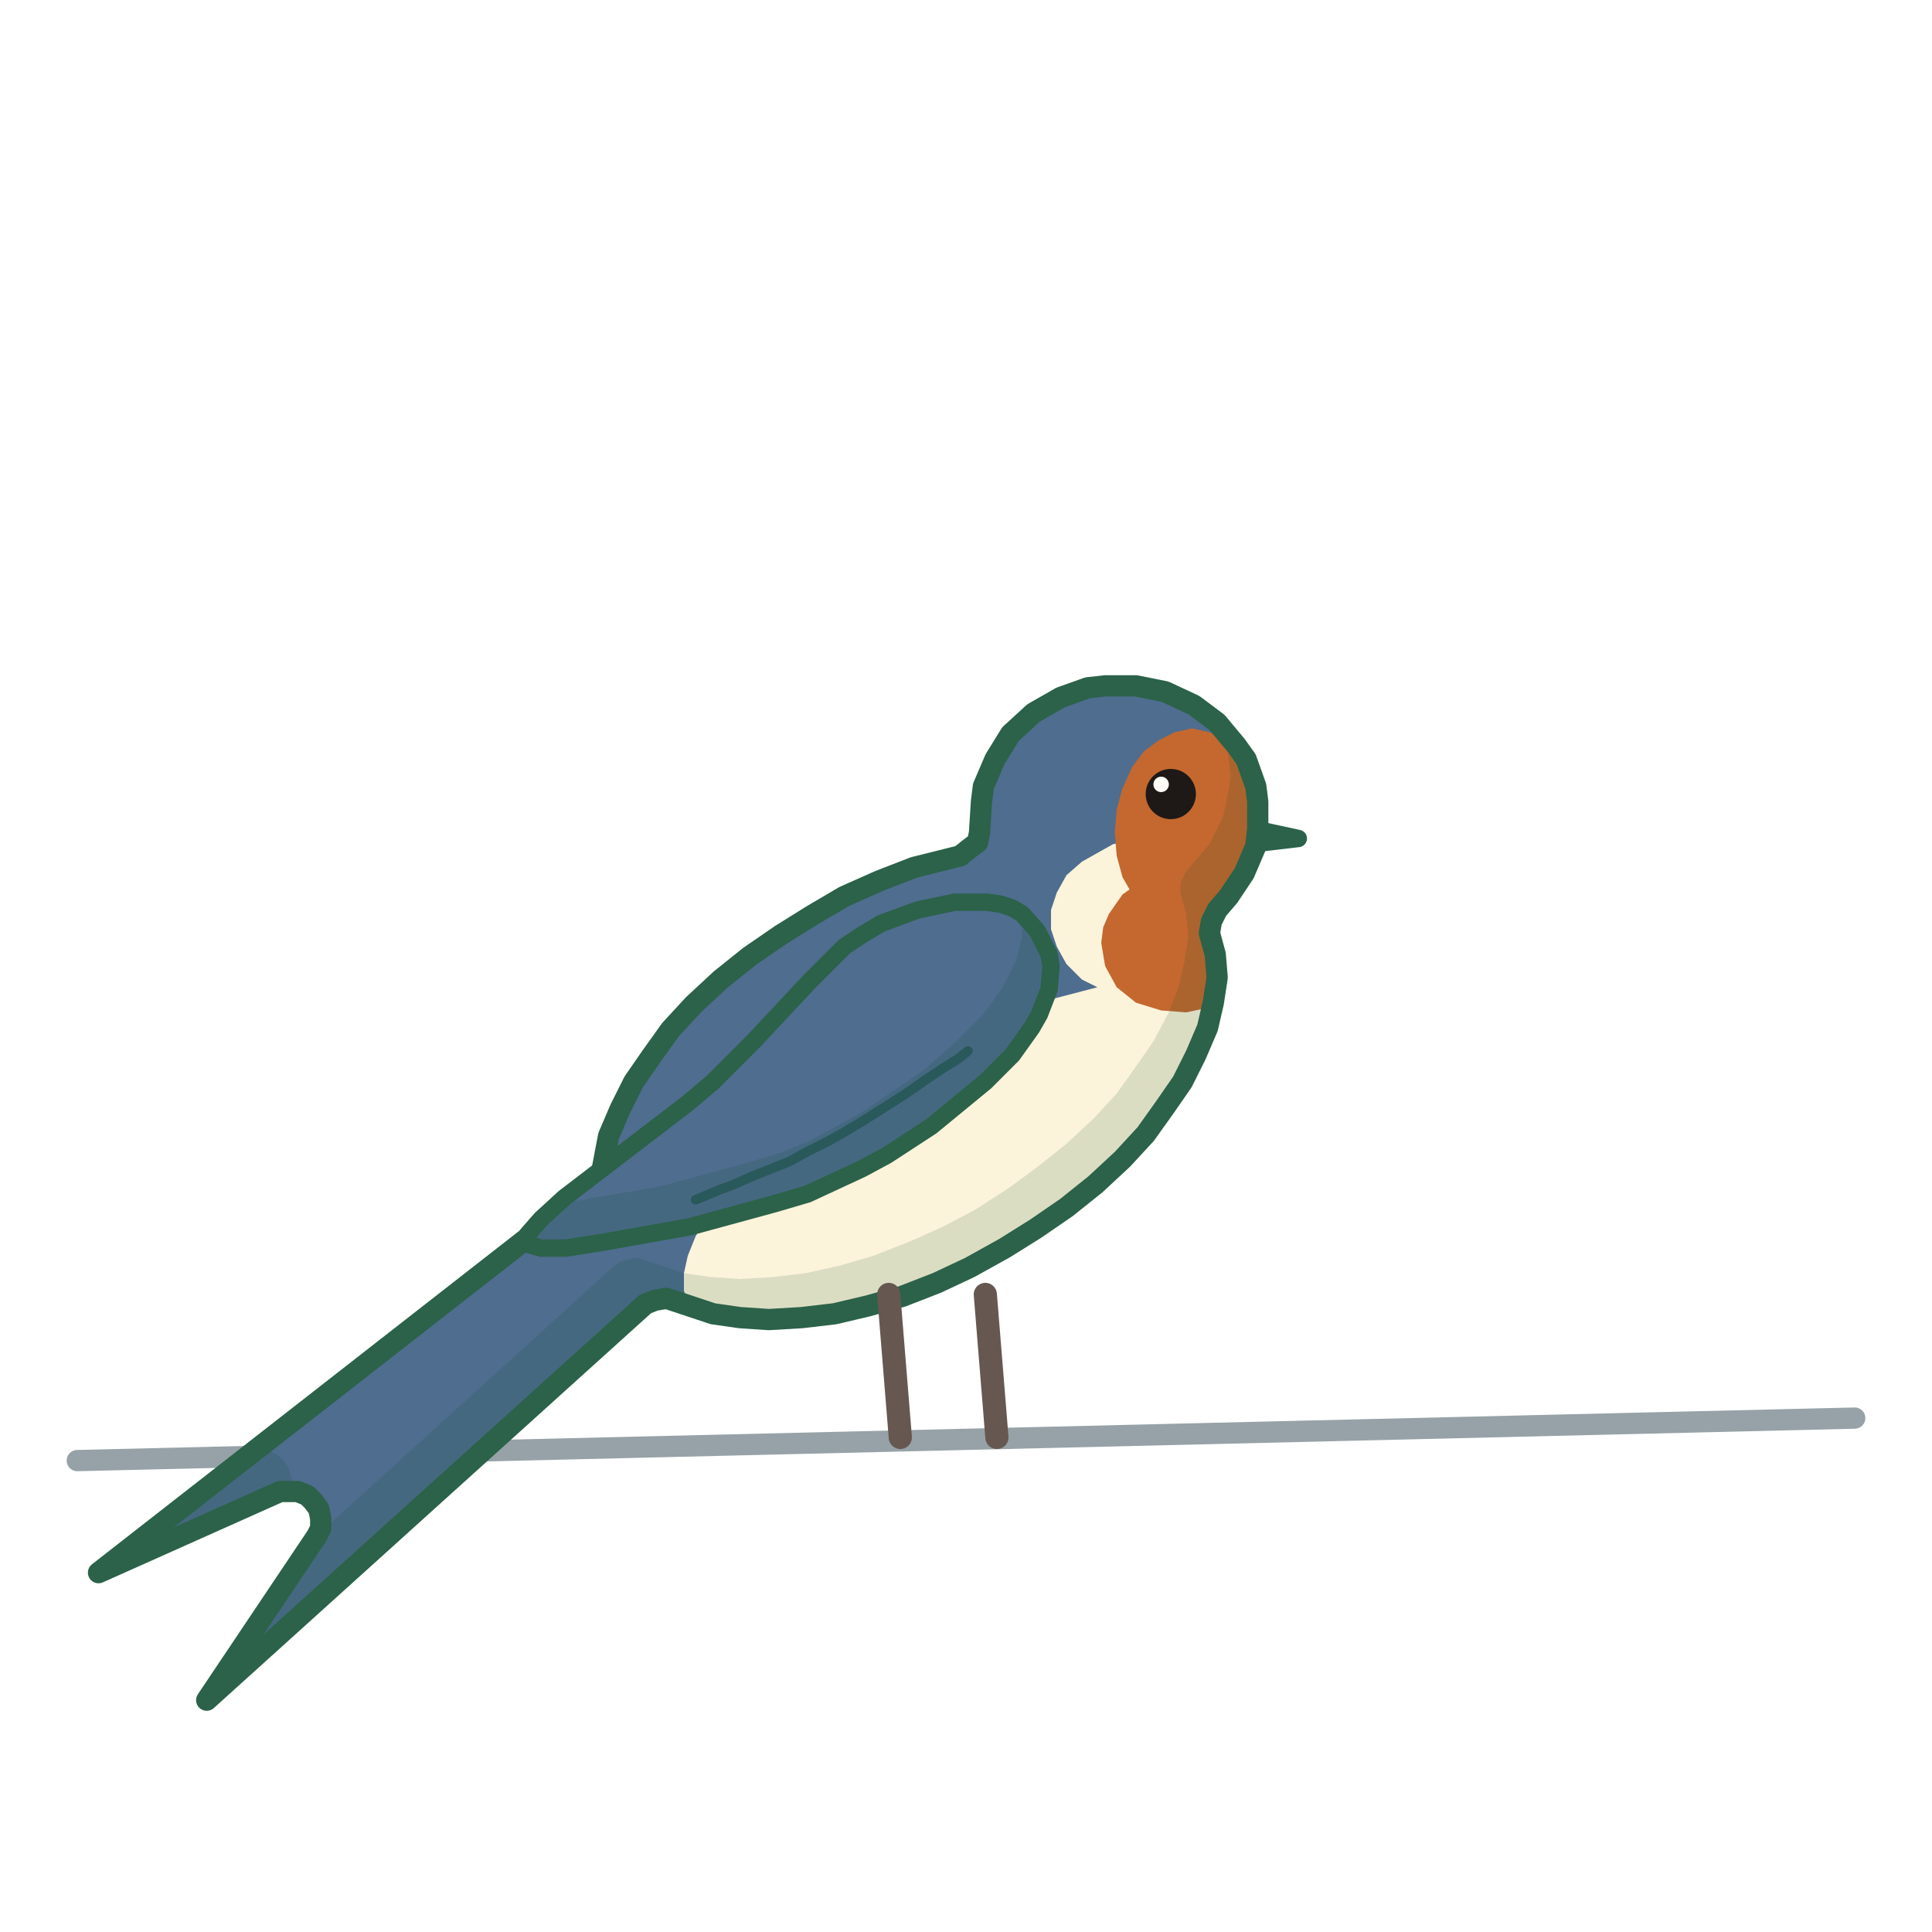
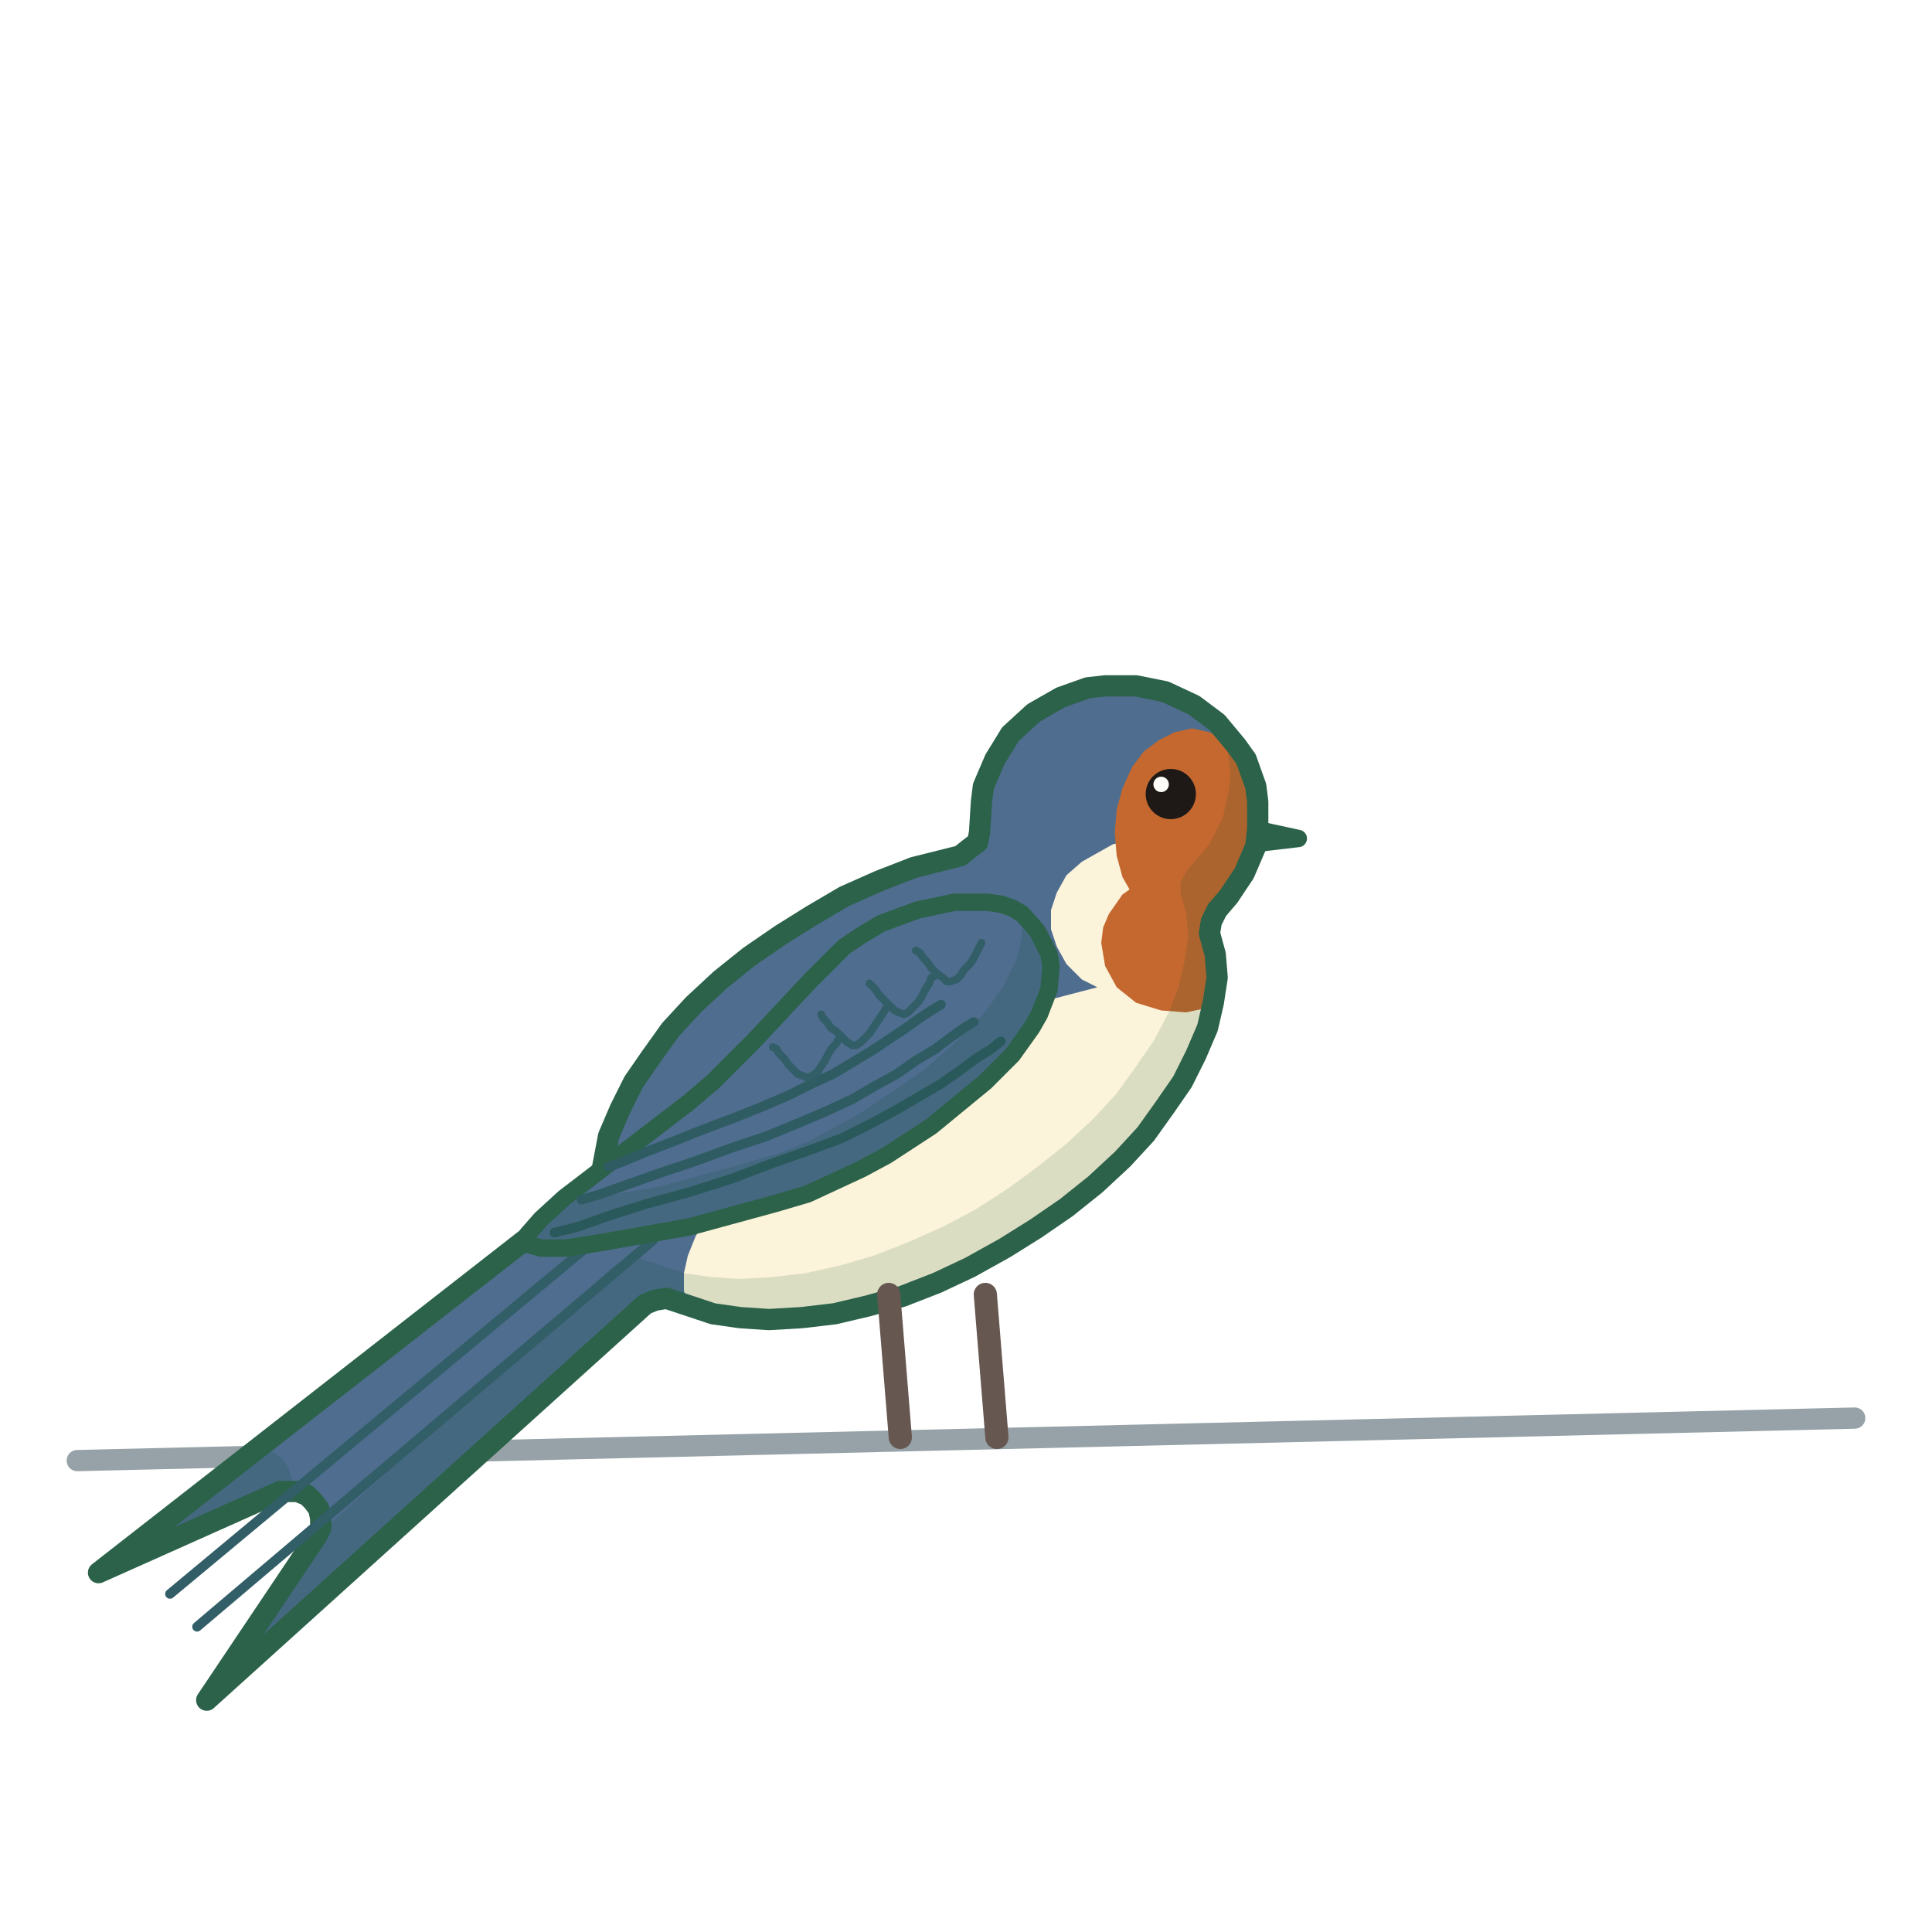
<svg xmlns="http://www.w3.org/2000/svg" width="100" height="100" viewBox="0 0 100 100">
  <g stroke-linecap="round" stroke-linejoin="round">
    <path d="M4,75.6 L96,73.4" fill="none" stroke="#96A2A7" stroke-width="1.1" />
    <path d="M61.2,42.1 L67.2,43.4 L61.2,44.1 Z" fill="#4B3A33" stroke="none" />
    <path d="M61.2,44.1 L61.2,42.1 L67.2,43.4 Z" fill="#06472A" fill-opacity="0.13" stroke="none" />
    <path d="M61.2,42.1 L67.2,43.4 L61.2,44.1 Z" fill="none" stroke="#2B6249" stroke-width="0.9" />
    <path d="M5.1,81.4 L30.6,61.5 L31.1,60.9 L31.5,58.8 L32.1,57.4 L32.8,56 L33.7,54.7 L34.7,53.3 L35.9,52 L37.3,50.7 L38.8,49.5 L40.4,48.4 L42,47.4 L43.7,46.4 L45.5,45.6 L47.3,44.9 L49.7,44.3 L50.2,43.9 L50.6,43.6 L50.7,43.1 L50.8,41.5 L50.9,40.7 L51.5,39.3 L52.3,38 L53.5,36.9 L54.9,36.1 L56.3,35.6 L57.2,35.5 L58.8,35.5 L60.3,35.8 L61.8,36.5 L63,37.4 L64,38.6 L64.5,39.3 L65,40.7 L65.1,41.5 L65.1,42.9 L65,43.8 L64.4,45.2 L63.6,46.4 L63,47.1 L62.7,47.7 L62.6,48.3 L62.9,49.4 L63,50.6 L62.8,51.9 L62.5,53.2 L61.9,54.6 L61.2,56 L60.3,57.3 L59.3,58.7 L58.1,60 L56.7,61.3 L55.2,62.5 L53.6,63.6 L52,64.6 L50.2,65.6 L48.5,66.4 L46.7,67.1 L44.9,67.6 L43.2,68 L41.5,68.2 L39.8,68.3 L38.3,68.2 L36.9,68 L34.5,67.2 L33.9,67.3 L33.4,67.5 L10.7,88 L16.4,79.5 L16.6,79.1 L16.6,78.6 L16.5,78.1 L16.2,77.7 L15.9,77.4 L15.4,77.2 L15,77.2 L14.5,77.2 Z" fill="#4F6D8F" stroke="none" />
    <path d="M38.3,63.3 L33.9,67.3 L33.2,67.7 L10.7,88 L16.3,79.7 L16.6,78.9 L18.8,75.5 L15.1,77.2 L14.3,77.3 L5.1,81.4 L30.5,61.6 L31,61 L34.3,58.5 L34.5,58.5 L38.3,63 Z" fill="#4F6D8F" stroke="none" />
    <path d="M64.2,44.6 L64.6,44.9 L64.5,45.1 L64,45.8 L62.9,47.2 L62.7,47.7 L62.6,48.3 L62.9,49.4 L63,50.6 L62.8,51.8 L62.5,53.2 L61.9,54.6 L61.2,56 L60.4,57.3 L59.3,58.7 L58.1,60 L56.7,61.3 L55.3,62.5 L53.6,63.6 L52,64.6 L50.3,65.6 L48.5,66.4 L46.7,67.1 L45,67.6 L43.1,68 L41.5,68.2 L39.9,68.3 L38.2,68.2 L36.9,68 L35.7,67.7 L35.4,66.8 L35.4,65.9 L35.6,65 L36,64 L36.6,63 L37.3,61.9 L38.3,60.8 L40.8,58.6 L43.8,56.5 L47.2,54.6 L49,53.7 L52.7,52.3 L54.5,51.7 L56.8,51.1 L56,50.7 L55.2,49.9 L54.7,49 L54.4,48.1 L54.4,47.1 L54.7,46.2 L55.2,45.3 L56,44.6 L57.6,43.7 L58.8,43.4 L60.1,43.3 L61.4,43.4 L62.6,43.7 Z" fill="#FBF3DA" stroke="none" />
    <path d="M64.2,38.9 L64.8,40 L65.1,41.5 L65.1,43 L64.7,44.5 L64,45.8 L62.8,47.4 L62.6,47.8 L62.6,48.3 L61.7,48.4 L60.8,48.3 L60.4,48.1 L59.6,47.6 L58.9,46.8 L58.1,45.4 L57.8,44.3 L57.7,43.1 L57.8,41.9 L58.1,40.8 L58.6,39.7 L59.2,38.9 L60,38.3 L60.8,37.9 L61.7,37.7 L62.6,37.9 L63.5,38.3 Z" fill="#C4682F" stroke="none" />
    <path d="M63.8,46.2 L62.9,47.2 L62.6,47.8 L62.6,48.3 L62.9,49.4 L63,50.6 L62.8,52.1 L61.4,52.4 L60.1,52.3 L58.8,51.9 L57.8,51.1 L57.2,50 L57,48.8 L57.1,48 L57.4,47.3 L58.1,46.3 L58.8,45.8 L59.7,45.4 L61,45.2 L62.3,45.4 Z" fill="#C4682F" stroke="none" />
    <path d="M5.2,81.3 L13.2,75.1 L13.8,75.1 L14.2,75.2 L14.6,75.5 L14.9,75.9 L15.1,76.5 L15,77.2 L14.3,77.3 Z" fill="#06472A" fill-opacity="0.13" stroke="none" />
    <path d="M16.5,79.4 L31.7,65.6 L32.1,65.3 L32.5,65.2 L33,65.1 L35.4,65.9 L36.8,66.1 L38.3,66.2 L40,66.1 L41.7,65.9 L43.5,65.5 L45.2,65 L47,64.3 L48.8,63.5 L50.5,62.6 L52.2,61.5 L53.7,60.4 L55.2,59.2 L56.6,57.9 L57.8,56.6 L58.8,55.2 L59.7,53.9 L60.5,52.4 L61,51.1 L61.3,49.8 L61.5,48.5 L61.4,47.3 L61.1,46.2 L61.1,45.7 L61.4,45.1 L62.6,43.7 L63.3,42.3 L63.6,40.9 L63.7,40.1 L63.5,38.6 L63.1,37.4 L63.6,38 L64.4,39.2 L64.8,40 L65.1,41.4 L65.1,42.9 L65,43.8 L64.4,45.2 L63.6,46.4 L63,47.1 L62.7,47.7 L62.6,48.3 L62.9,49.4 L63,50.6 L62.8,51.9 L62.5,53.2 L61.9,54.6 L61.2,56 L60.4,57.3 L59.3,58.7 L58.1,60 L56.7,61.3 L55.2,62.5 L53.7,63.6 L52,64.7 L50.3,65.6 L48.5,66.4 L46.7,67.1 L45,67.6 L43.2,68 L41.5,68.2 L39.8,68.3 L38.3,68.2 L36.9,68 L34.5,67.2 L33.9,67.3 L33.4,67.5 L10.7,88 Z" fill="#06472A" fill-opacity="0.13" stroke="none" />
    <path d="M5.1,81.4 L30.6,61.5 L31.1,60.9 L31.5,58.8 L32.1,57.4 L32.8,56 L33.7,54.7 L34.7,53.3 L35.9,52 L37.3,50.7 L38.8,49.5 L40.4,48.4 L42,47.4 L43.7,46.4 L45.5,45.6 L47.3,44.9 L49.7,44.3 L50.2,43.9 L50.6,43.6 L50.7,43.1 L50.8,41.5 L50.9,40.7 L51.5,39.3 L52.3,38 L53.5,36.9 L54.9,36.1 L56.3,35.6 L57.2,35.5 L58.8,35.5 L60.3,35.8 L61.8,36.5 L63,37.4 L64,38.6 L64.5,39.3 L65,40.7 L65.1,41.5 L65.1,42.9 L65,43.8 L64.4,45.2 L63.6,46.4 L63,47.1 L62.7,47.7 L62.6,48.3 L62.9,49.4 L63,50.6 L62.8,51.9 L62.5,53.2 L61.9,54.6 L61.2,56 L60.3,57.3 L59.3,58.7 L58.1,60 L56.7,61.3 L55.2,62.5 L53.6,63.6 L52,64.6 L50.2,65.6 L48.5,66.4 L46.7,67.1 L44.9,67.6 L43.2,68 L41.5,68.2 L39.8,68.3 L38.3,68.2 L36.9,68 L34.5,67.2 L33.9,67.3 L33.4,67.5 L10.7,88 L16.4,79.5 L16.6,79.1 L16.6,78.6 L16.5,78.1 L16.2,77.7 L15.9,77.4 L15.4,77.2 L15,77.2 L14.5,77.2 Z" fill="none" stroke="#2B6249" stroke-width="1.1" />
+     <path d="M33.8,64.2 L10.2,84.2" fill="none" stroke="#325E67" stroke-width="0.5" />
+     <path d="M32.6,62.7 L8.8,82.5" fill="none" stroke="#325E67" stroke-width="0.5" />
    <path d="M51.1,46.7 L51.8,46.8 L52.4,47 L52.9,47.3 L53.7,48.2 L54.3,49.4 L54.4,50 L54.3,51.2 L53.8,52.5 L53.4,53.2 L52.4,54.6 L51,56 L48.2,58.3 L45.9,59.8 L44.6,60.5 L41.8,61.8 L40.1,62.3 L35.7,63.5 L31.2,64.3 L29.3,64.6 L28,64.6 L27.3,64.4 L27.3,63.9 L28,63.1 L29.2,62 L35.6,57.1 L36.9,56 L39,53.9 L41.9,50.8 L43.7,49 L44.6,48.4 L45.6,47.8 L47.5,47.1 L49.4,46.7 Z" fill="#4F6D8F" stroke="none" />
    <path d="M28,63.1 L28.9,62.3 L31.9,61.8 L34.2,61.4 L38.6,60.2 L40.3,59.7 L41.8,59.1 L44.4,57.7 L45.6,56.9 L47.8,55.4 L49.5,53.9 L50.9,52.5 L51.9,51.1 L52.6,49.7 L52.9,48.5 L52.9,47.9 L52.7,47.2 L53.3,47.7 L53.7,48.2 L54.3,49.4 L54.4,50.6 L54.1,51.8 L53.8,52.5 L53,53.9 L51.8,55.3 L50.2,56.7 L48.2,58.3 L45.9,59.8 L43.3,61.2 L41.8,61.8 L38,62.9 L33.4,63.9 L29.3,64.6 L28,64.6 L27.3,64.4 L27.3,63.9 Z" fill="#06472A" fill-opacity="0.13" stroke="none" />
    <path d="M51.1,46.7 L51.8,46.8 L52.4,47 L52.9,47.3 L53.7,48.2 L54.3,49.4 L54.4,50 L54.3,51.2 L53.8,52.5 L53.4,53.2 L52.4,54.6 L51,56 L48.2,58.3 L45.9,59.8 L44.6,60.5 L41.8,61.8 L40.1,62.3 L35.7,63.5 L31.2,64.3 L29.3,64.6 L28,64.6 L27.3,64.4 L27.3,63.9 L28,63.1 L29.2,62 L35.6,57.1 L36.9,56 L39,53.9 L41.9,50.8 L43.7,49 L44.6,48.4 L45.6,47.8 L47.5,47.1 L49.4,46.7 Z" fill="none" stroke="#2B6249" stroke-width="0.9" />
-     <path d="M50.1,54.4 L49.6,54.8 L48.8,55.3 L47.9,55.9 L46.9,56.6 L45.8,57.3 L44.7,58 L43.7,58.6 L42.8,59.1 L41.8,59.6 L40.9,60.1 L39.9,60.5 L38.9,60.9 L38,61.3 L37.2,61.6 L36.5,61.9 L36,62.1" fill="none" stroke="#29595A" stroke-width="0.5" />
+     <path d="M51.8,53.9 L51.3,54.3 L50.5,54.8 L49.7,55.4 L48.7,56.1 L47.5,56.8 L46.3,57.5 L45,58.2 L43.6,58.9 L42,59.5 L40,60.2 L37.9,61 L35.7,61.7 L33.5,62.3 L31.6,62.9 L29.9,63.5 L28.7,63.8" fill="none" stroke="#29595A" stroke-width="0.5" />
+     <path d="M50.4,52.9 L49.9,53.2 L49.2,53.7 L48.4,54.3 L47.4,54.9 L46.4,55.6 L45.3,56.2 L44.1,56.9 L42.8,57.5 L41.4,58.1 L39.7,58.8 L37.9,59.4 L36,60.1 L34.2,60.7 L32.5,61.3 L31.1,61.8 L30.1,62.1" fill="none" stroke="#2E5C62" stroke-width="0.5" />
+     <path d="M48.7,52 L48.2,52.3 L47.6,52.7 L46.9,53.2 L46,53.8 L45.1,54.4 L44.1,55 L43.1,55.6 L42,56.1 L40.8,56.7 L39.4,57.3 L37.9,57.9 L36.3,58.5 L34.8,59.1 L33.5,59.6 L32.3,60.1 L31.5,60.4" fill="none" stroke="#2E5C62" stroke-width="0.5" />
+     <path d="M50.8,48.8 L50.7,49 L50.6,49.2 L50.4,49.6 L50.2,49.9 L49.9,50.2 L49.7,50.5 L49.5,50.7 L49.2,50.8 L49,50.8 L48.8,50.6 L48.5,50.4 L48.2,50.1 L48,49.8 L47.8,49.6 L47.6,49.3 L47.4,49.2" fill="none" stroke="#325E67" stroke-width="0.4" />
+     <path d="M48.4,50.5 L48.2,50.6 L48.1,50.9 L47.9,51.2 L47.7,51.6 L47.5,51.9 L47.2,52.2 L47,52.4 L46.8,52.5 L46.5,52.4 L46.3,52.3 L46,52 L45.8,51.8 L45.5,51.5 L45.3,51.2 L45.1,51 L45,50.9" fill="none" stroke="#325E67" stroke-width="0.4" />
+     <path d="M45.9,52.1 L45.8,52.3 L45.6,52.6 L45.4,52.9 L45.2,53.2 L45,53.5 L44.7,53.8 L44.5,54 L44.3,54.1 L44.1,54.1 L43.8,53.9 L43.6,53.7 L43.3,53.4 L43,53.2 L42.8,52.9 L42.6,52.7 L42.5,52.5" fill="none" stroke="#325E67" stroke-width="0.4" />
+     <path d="M43.4,53.8 L43.3,54 L43.1,54.2 L42.9,54.5 L42.7,54.9 L42.5,55.2 L42.3,55.5 L42,55.7 L41.8,55.8 L41.6,55.7 L41.3,55.6 L41.1,55.4 L40.8,55.1 L40.6,54.8 L40.3,54.5 L40.2,54.3 L40,54.2" fill="none" stroke="#325E67" stroke-width="0.4" />
    <circle cx="60.6" cy="41.1" r="1.3" fill="#1E1916" />
    <circle cx="60.1" cy="40.6" r="0.4" fill="#FFFDF8" />
    <path d="M46,67 L46.6,74.4" fill="none" stroke="#665750" stroke-width="1.2" />
    <path d="M51,67 L51.6,74.4" fill="none" stroke="#665750" stroke-width="1.2" />
  </g>
</svg>
